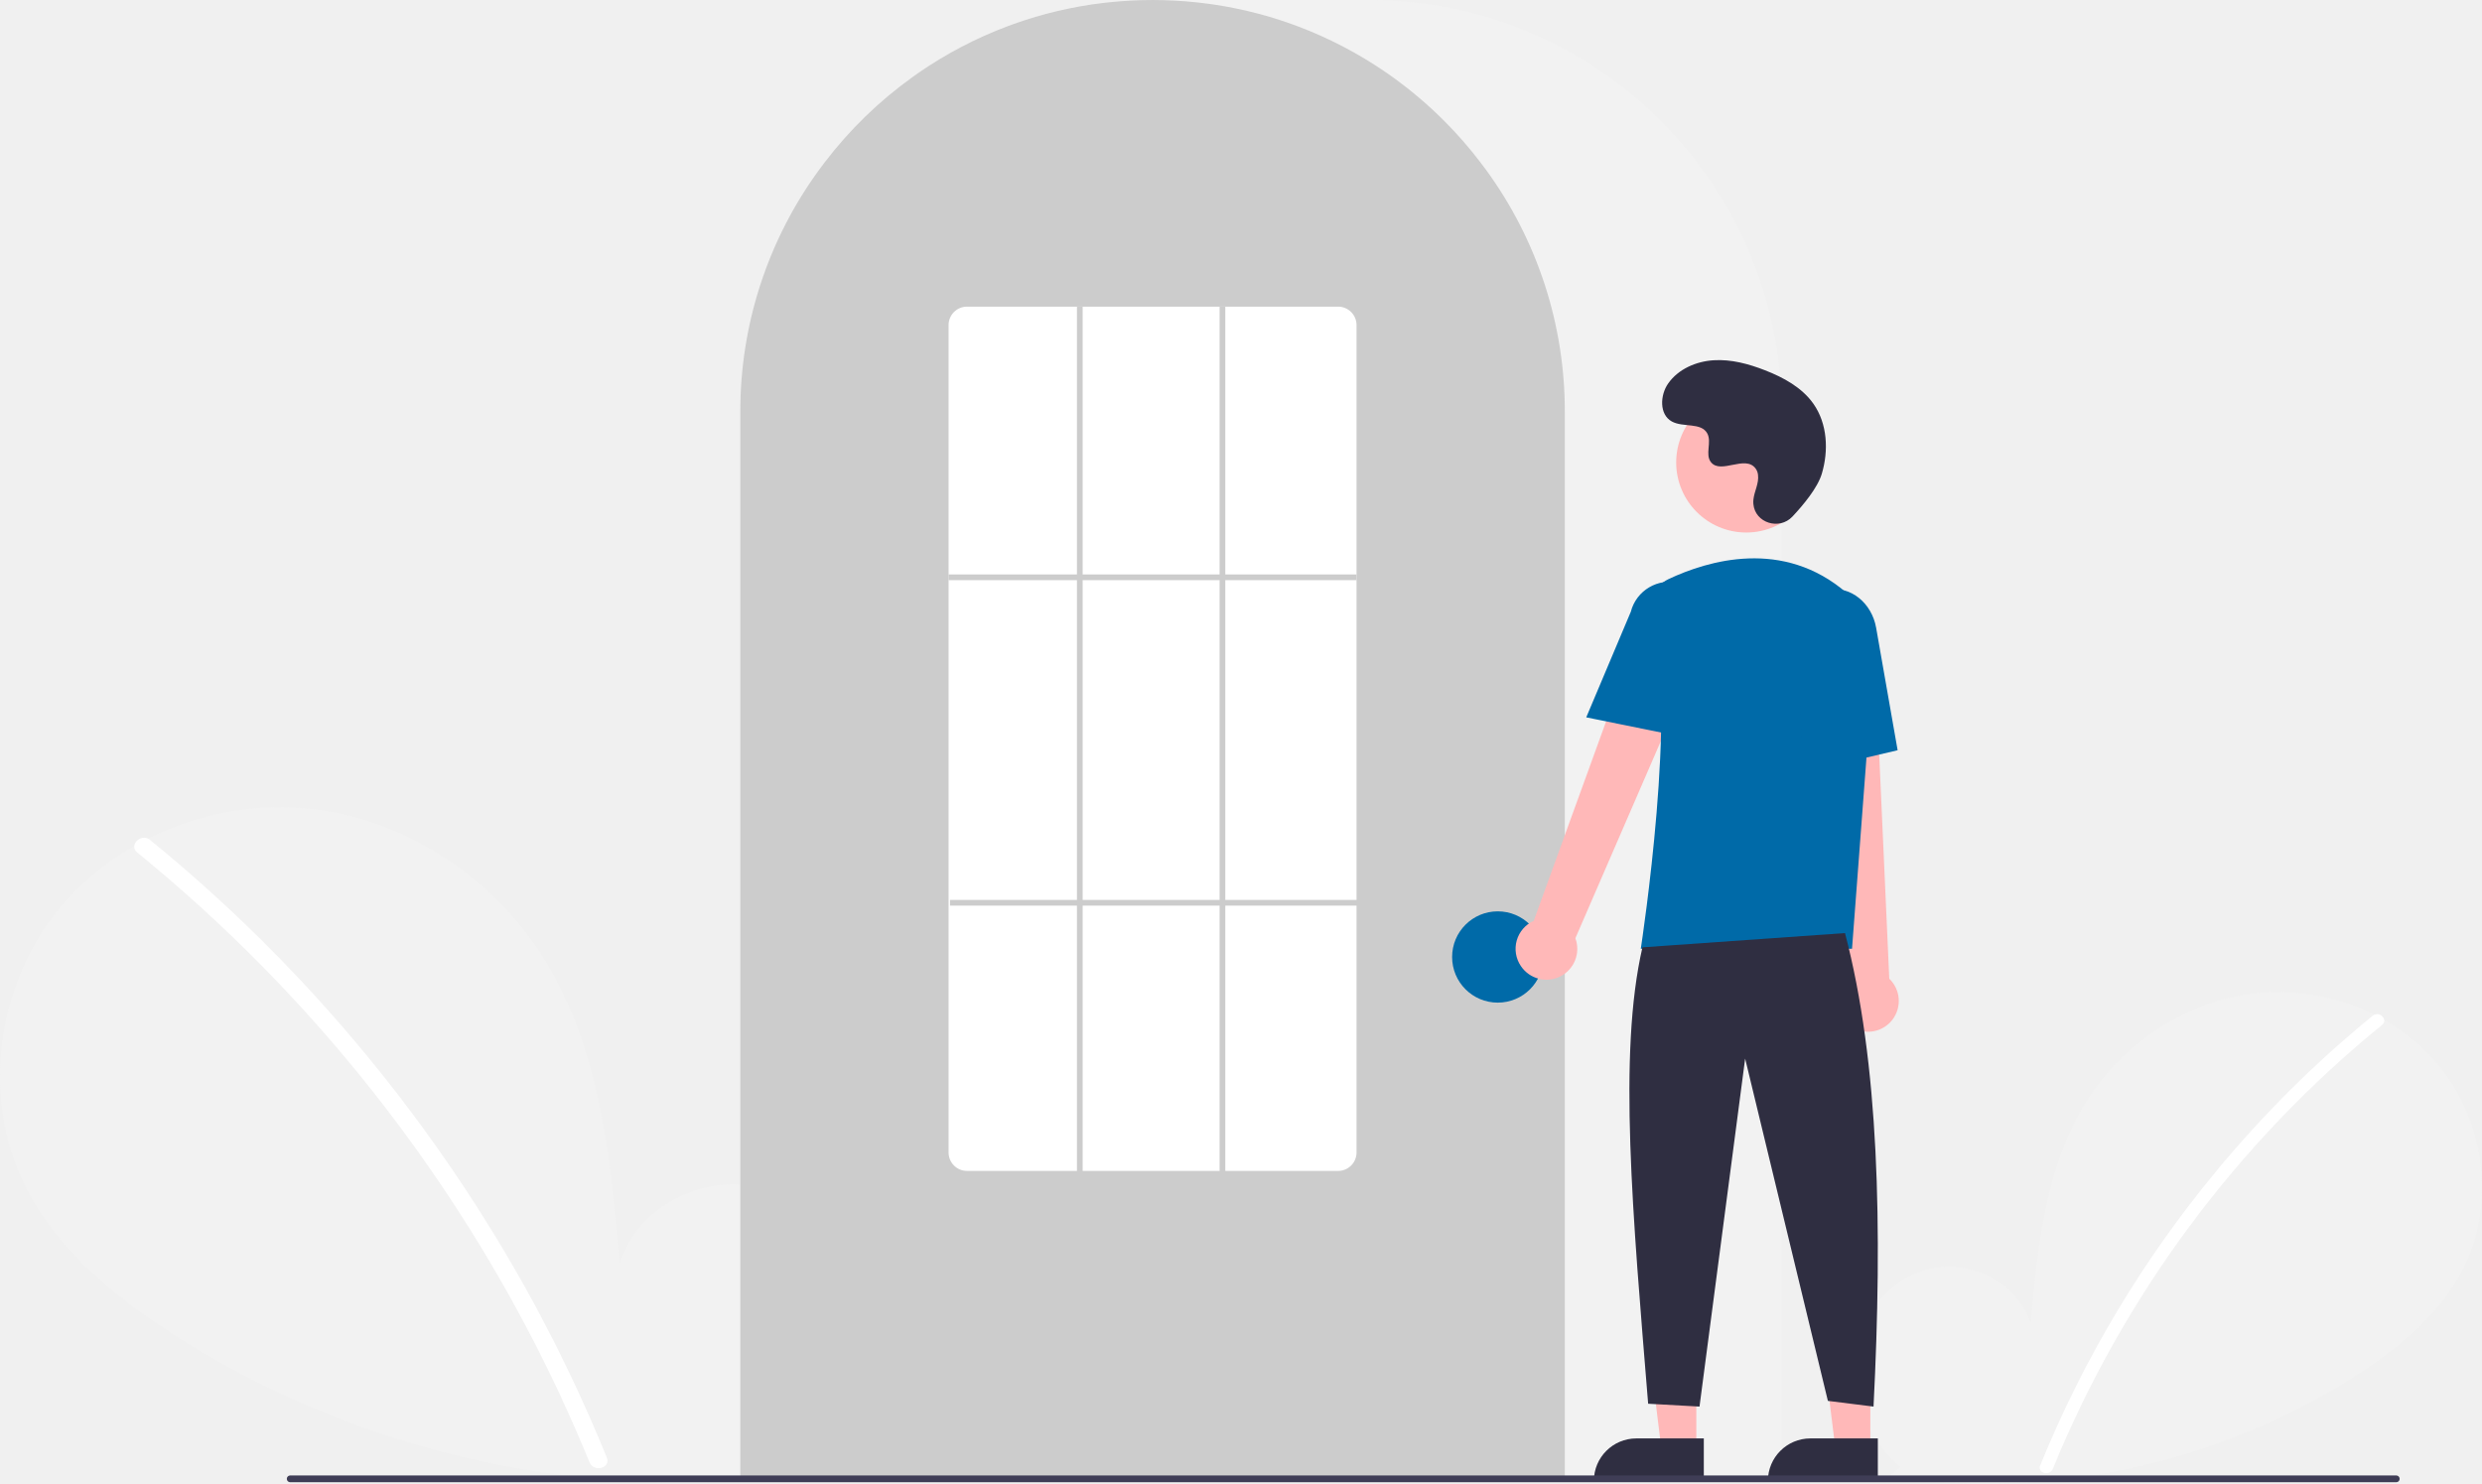
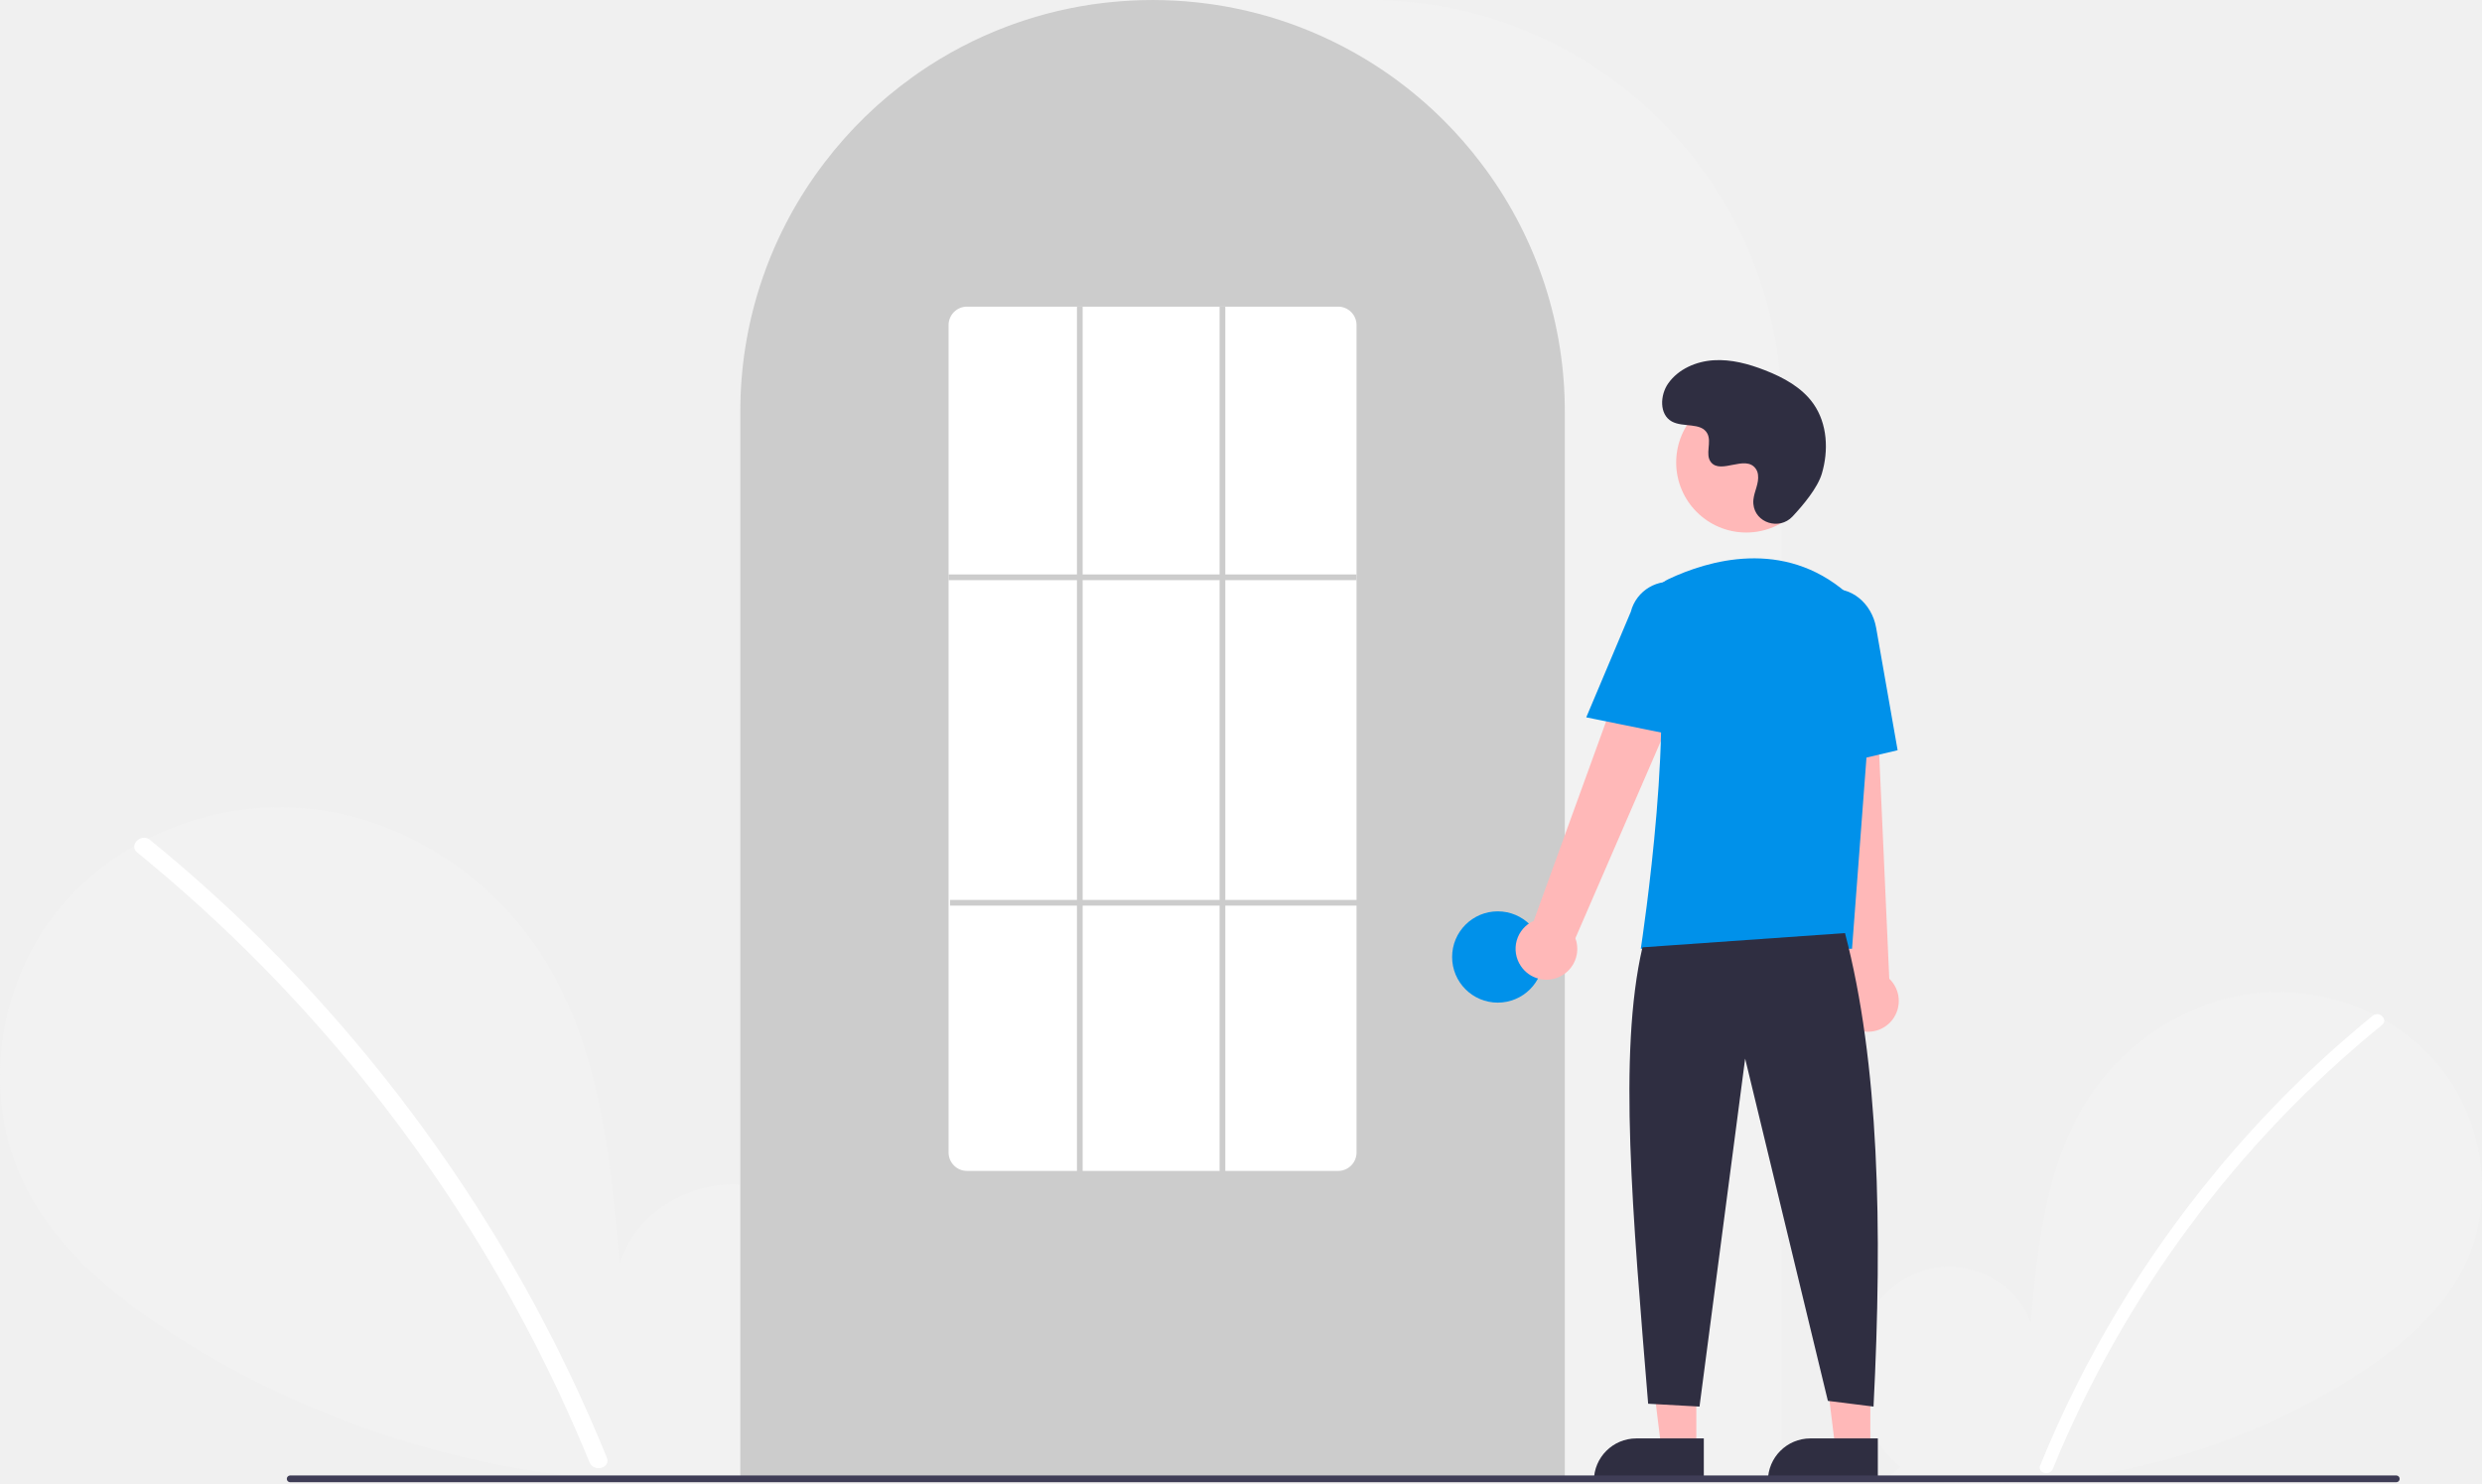
<svg xmlns="http://www.w3.org/2000/svg" id="b368e7d6-7c4a-408c-9a35-0514749a7e1a" data-name="Layer 1" width="870" height="520.139" viewBox="0 0 870 520.139">
  <path d="M831.092,704.187c-11.138-9.412-17.904-24.28-16.13-38.754s12.764-27.78,27.018-30.854,30.504,5.435,34.834,19.359c2.383-26.846,5.129-54.818,19.402-77.68,12.924-20.701,35.309-35.514,59.569-38.164s49.803,7.359,64.933,26.507,18.835,46.985,8.238,68.969c-7.806,16.195-22.188,28.247-37.257,38.052a240.452,240.452,0,0,1-164.454,35.977Z" transform="translate(-165 -189.9307)" fill="#f2f2f2" />
  <path d="M996.728,546.01a393.414,393.414,0,0,0-54.826,54.442,394.561,394.561,0,0,0-61.752,103.194c-1.112,2.725,3.313,3.911,4.412,1.216A392.342,392.342,0,0,1,999.963,549.245c2.284-1.86-.97-5.08-3.236-3.236Z" transform="translate(-165 -189.9307)" fill="#fff" />
  <path d="M445.067,701.63c15.299-12.927,24.591-33.348,22.154-53.228s-17.531-38.156-37.11-42.377-41.897,7.464-47.844,26.59c-3.273-36.873-7.044-75.292-26.648-106.693-17.751-28.433-48.497-48.778-81.818-52.418s-68.404,10.107-89.185,36.407-25.869,64.535-11.315,94.729c10.722,22.243,30.475,38.797,51.172,52.264,66.03,42.965,147.939,60.884,225.877,49.415" transform="translate(-165 -189.9307)" fill="#f2f2f2" />
  <path d="M217.567,484.373a540.355,540.355,0,0,1,75.304,74.777A548.076,548.076,0,0,1,352.257,647.04a545.835,545.835,0,0,1,25.43,53.846c1.527,3.743-4.55,5.372-6.06,1.671a536.36,536.36,0,0,0-49.009-92.727A539.734,539.734,0,0,0,256.889,528.632a538.441,538.441,0,0,0-43.766-39.815c-3.138-2.555,1.332-6.978,4.444-4.444Z" transform="translate(-165 -189.9307)" fill="#fff" />
  <path d="M789.5,708.931h-365v-374.5c0-79.678,64.822-144.5,144.5-144.5h76c79.677,0,144.5,64.822,144.5,144.5Z" transform="translate(-165 -189.9307)" fill="#f2f2f2" />
  <path d="M713.5,708.931h-289v-374.5a143.382,143.382,0,0,1,27.596-84.944c.664-.905,1.326-1.798,2.009-2.681a144.466,144.466,0,0,1,30.754-29.851c.66-.48,1.322-.952,1.994-1.423a144.16,144.16,0,0,1,31.472-16.459c.661-.25,1.334-.501,2.007-.742a144.02,144.02,0,0,1,31.108-7.336c.658-.09,1.333-.16,2.008-.23a146.288,146.288,0,0,1,31.105,0c.673.07,1.349.141,2.014.231a143.995,143.995,0,0,1,31.1,7.335c.673.241,1.346.492,2.009.743a143.799,143.799,0,0,1,31.106,16.216c.672.461,1.344.933,2.006,1.405a145.987,145.987,0,0,1,18.384,15.564,144.305,144.305,0,0,1,12.724,14.551c.681.88,1.343,1.773,2.005,2.677A143.382,143.382,0,0,1,713.5,334.431Z" transform="translate(-165 -189.9307)" fill="#ccc" />
-   <circle cx="525" cy="335.5" r="16" fill="#006aa8" />
+   <circle cx="525" cy="335.5" r="16" fill="#0091ea" />
  <polygon points="594.599 507.783 582.339 507.783 576.506 460.495 594.601 460.496 594.599 507.783" fill="#ffb8b8" />
  <path d="M573.582,504.28h23.644a0,0,0,0,1,0,0v14.887a0,0,0,0,1,0,0H558.695a0,0,0,0,1,0,0v0a14.887,14.887,0,0,1,14.887-14.887Z" fill="#2f2e41" />
  <polygon points="655.599 507.783 643.339 507.783 637.506 460.495 655.601 460.496 655.599 507.783" fill="#ffb8b8" />
  <path d="M634.582,504.28h23.644a0,0,0,0,1,0,0v14.887a0,0,0,0,1,0,0H619.695a0,0,0,0,1,0,0v0a14.887,14.887,0,0,1,14.887-14.887Z" fill="#2f2e41" />
  <path d="M698.098,528.6a10.743,10.743,0,0,1,4.511-15.843l41.676-114.867L764.791,409.082,717.206,518.853a10.801,10.801,0,0,1-19.109,9.748Z" transform="translate(-165 -189.9307)" fill="#ffb8b8" />
  <path d="M814.336,550.184a10.743,10.743,0,0,1-2.893-16.217L798.533,412.458l23.338,1.066L827.236,533.045a10.801,10.801,0,0,1-12.9,17.139Z" transform="translate(-165 -189.9307)" fill="#ffb8b8" />
  <circle cx="612.106" cy="162.123" r="24.561" fill="#ffb8b8" />
-   <path d="M814.18,522.549H740.133l.089-.576c.133-.861,13.197-86.439,3.562-114.436a11.813,11.813,0,0,1,6.069-14.584h0c13.772-6.485,40.208-14.471,62.52,4.909a28.234,28.234,0,0,1,9.459,23.396Z" transform="translate(-165 -189.9307)" fill="#006aa8" />
-   <path d="M754.354,448.181,721.018,441.418l15.626-37.03a13.997,13.997,0,0,1,27.106,6.998Z" transform="translate(-165 -189.9307)" fill="#006aa8" />
-   <path d="M797.05,460.739l-2.004-45.941c-1.52-8.636,3.424-16.8,11.027-18.135,7.605-1.33,15.032,4.66,16.558,13.36l7.533,42.928Z" transform="translate(-165 -189.9307)" fill="#006aa8" />
+   <path d="M814.18,522.549H740.133l.089-.576c.133-.861,13.197-86.439,3.562-114.436a11.813,11.813,0,0,1,6.069-14.584h0c13.772-6.485,40.208-14.471,62.52,4.909a28.234,28.234,0,0,1,9.459,23.396Z" transform="translate(-165 -189.9307)" fill="#0091ea" />
+   <path d="M754.354,448.181,721.018,441.418l15.626-37.03a13.997,13.997,0,0,1,27.106,6.998Z" transform="translate(-165 -189.9307)" fill="#0091ea" />
+   <path d="M797.05,460.739l-2.004-45.941c-1.52-8.636,3.424-16.8,11.027-18.135,7.605-1.33,15.032,4.66,16.558,13.36l7.533,42.928Z" transform="translate(-165 -189.9307)" fill="#0091ea" />
  <path d="M811.716,517.049c11.915,45.377,13.214,103.069,10,166l-16-2-29-120-16,122-18-1c-5.377-66.03-10.613-122.715-2-160Z" transform="translate(-165 -189.9307)" fill="#2f2e41" />
  <path d="M793.289,371.035c-4.582,4.881-13.091,2.261-13.688-4.407a8.055,8.055,0,0,1,.01-1.556c.308-2.954,2.015-5.635,1.606-8.754a4.59,4.59,0,0,0-.84-2.149c-3.651-4.889-12.222,2.187-15.668-2.239-2.113-2.714.371-6.987-1.251-10.021-2.14-4.004-8.479-2.029-12.454-4.221-4.423-2.439-4.158-9.225-1.247-13.353,3.551-5.034,9.776-7.72,15.923-8.107s12.253,1.275,17.992,3.511c6.521,2.541,12.988,6.054,17.001,11.788,4.88,6.973,5.35,16.348,2.909,24.502C802.098,360.99,797.031,367.049,793.289,371.035Z" transform="translate(-165 -189.9307)" fill="#2f2e41" />
  <path d="M1004.982,709.574h-738.294a1.191,1.191,0,0,1,0-2.381h738.294a1.191,1.191,0,0,1,0,2.381Z" transform="translate(-165 -189.9307)" fill="#3f3d56" />
  <path d="M634,600.431H504a6.465,6.465,0,0,1-6.5-6.415V303.846a6.465,6.465,0,0,1,6.5-6.415H634a6.465,6.465,0,0,1,6.5,6.415V594.015A6.465,6.465,0,0,1,634,600.431Z" transform="translate(-165 -189.9307)" fill="#fff" />
  <rect x="332.5" y="201.39" width="143" height="2" fill="#ccc" />
  <rect x="333" y="315.5" width="143" height="2" fill="#ccc" />
  <rect x="377.5" y="107.5" width="2" height="304" fill="#ccc" />
  <rect x="427.5" y="107.5" width="2" height="304" fill="#ccc" />
</svg>
